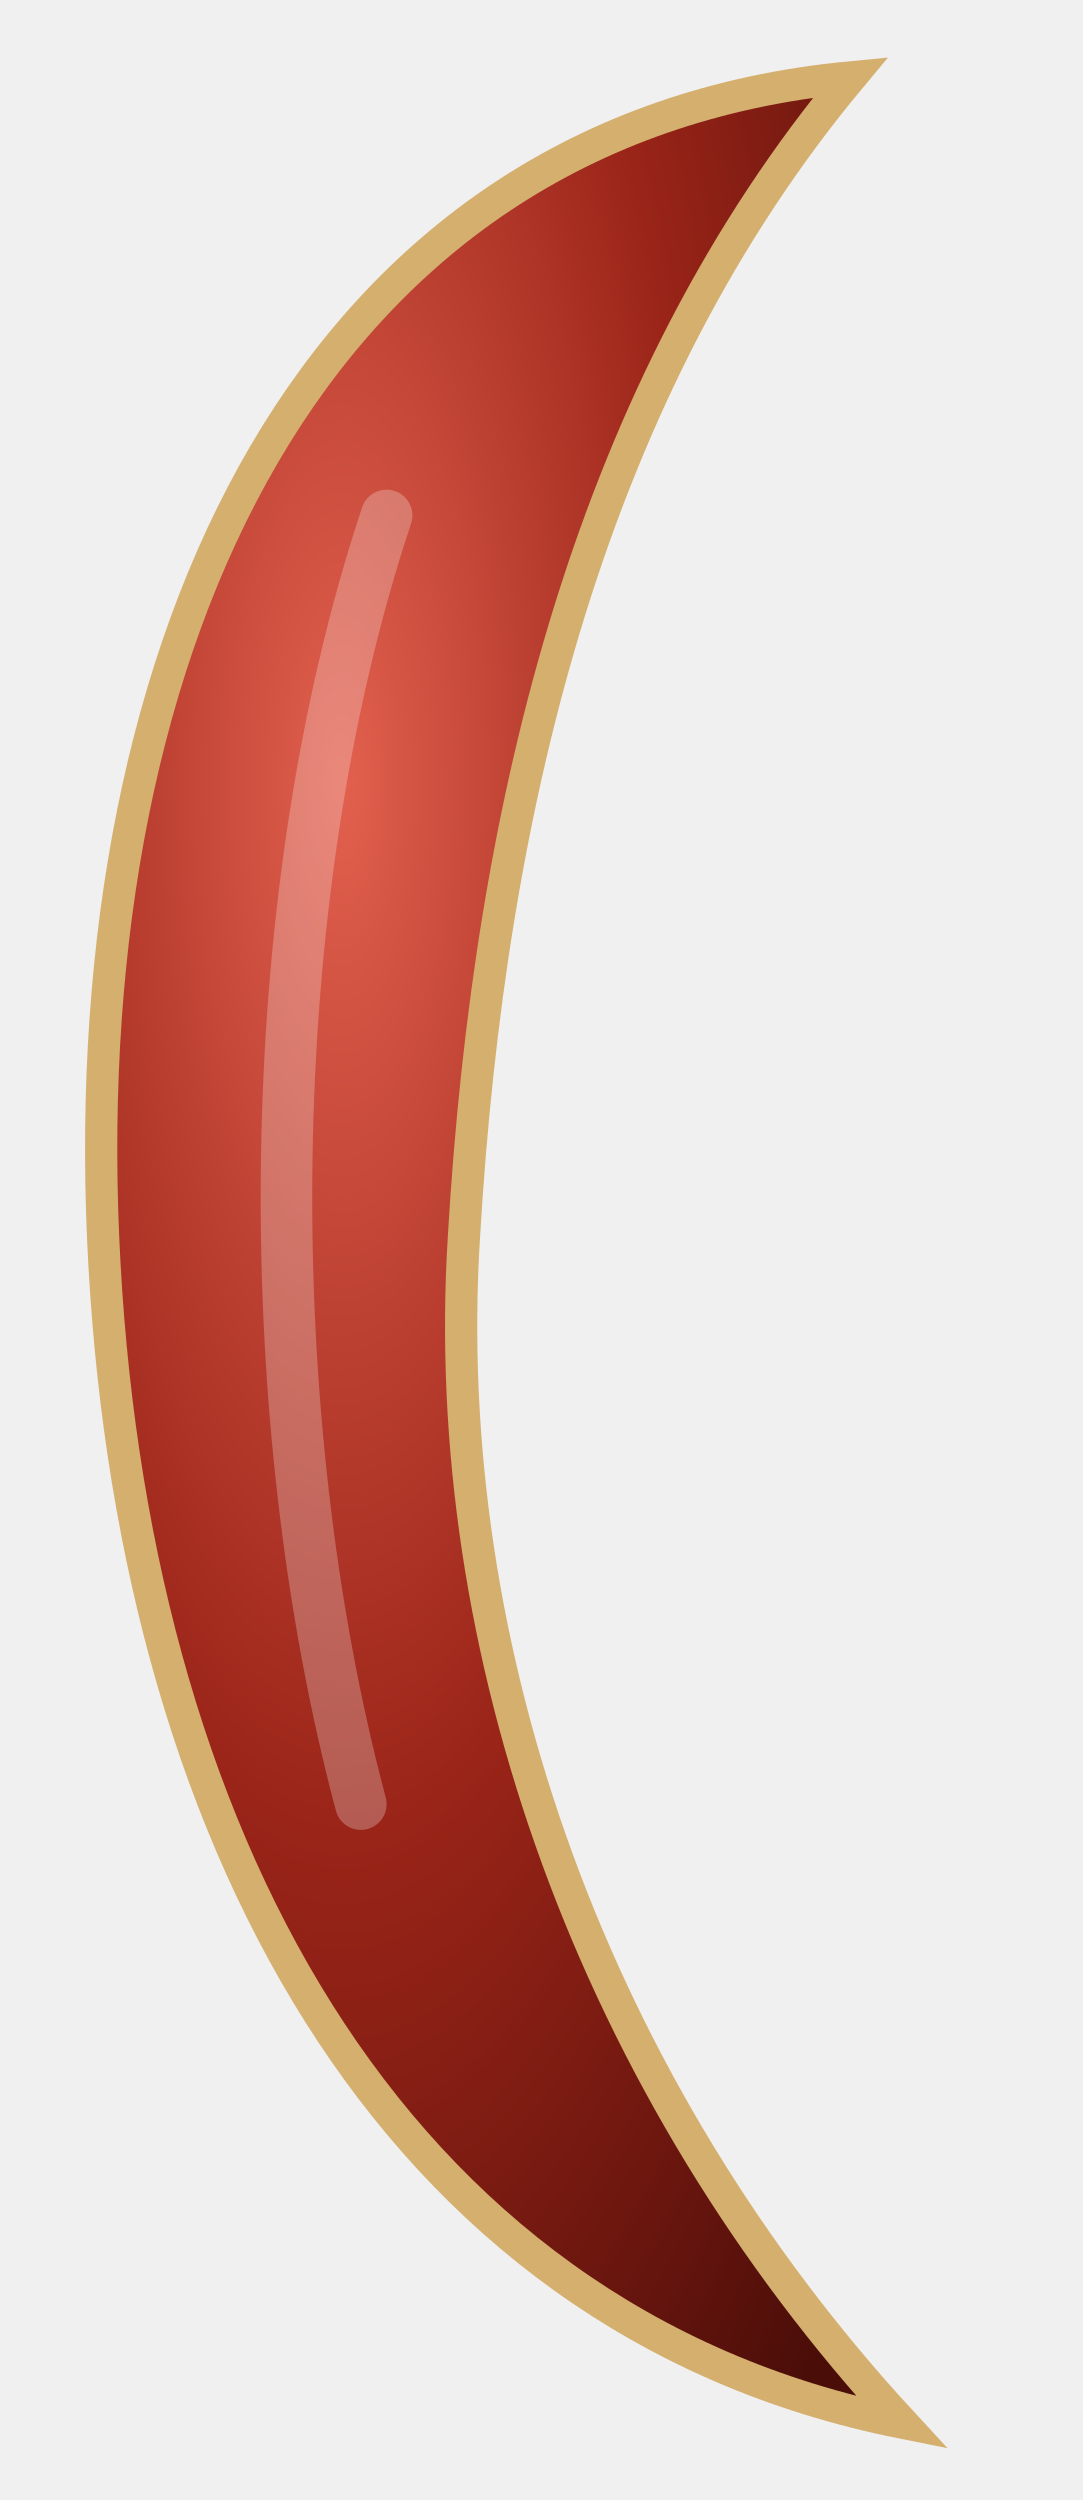
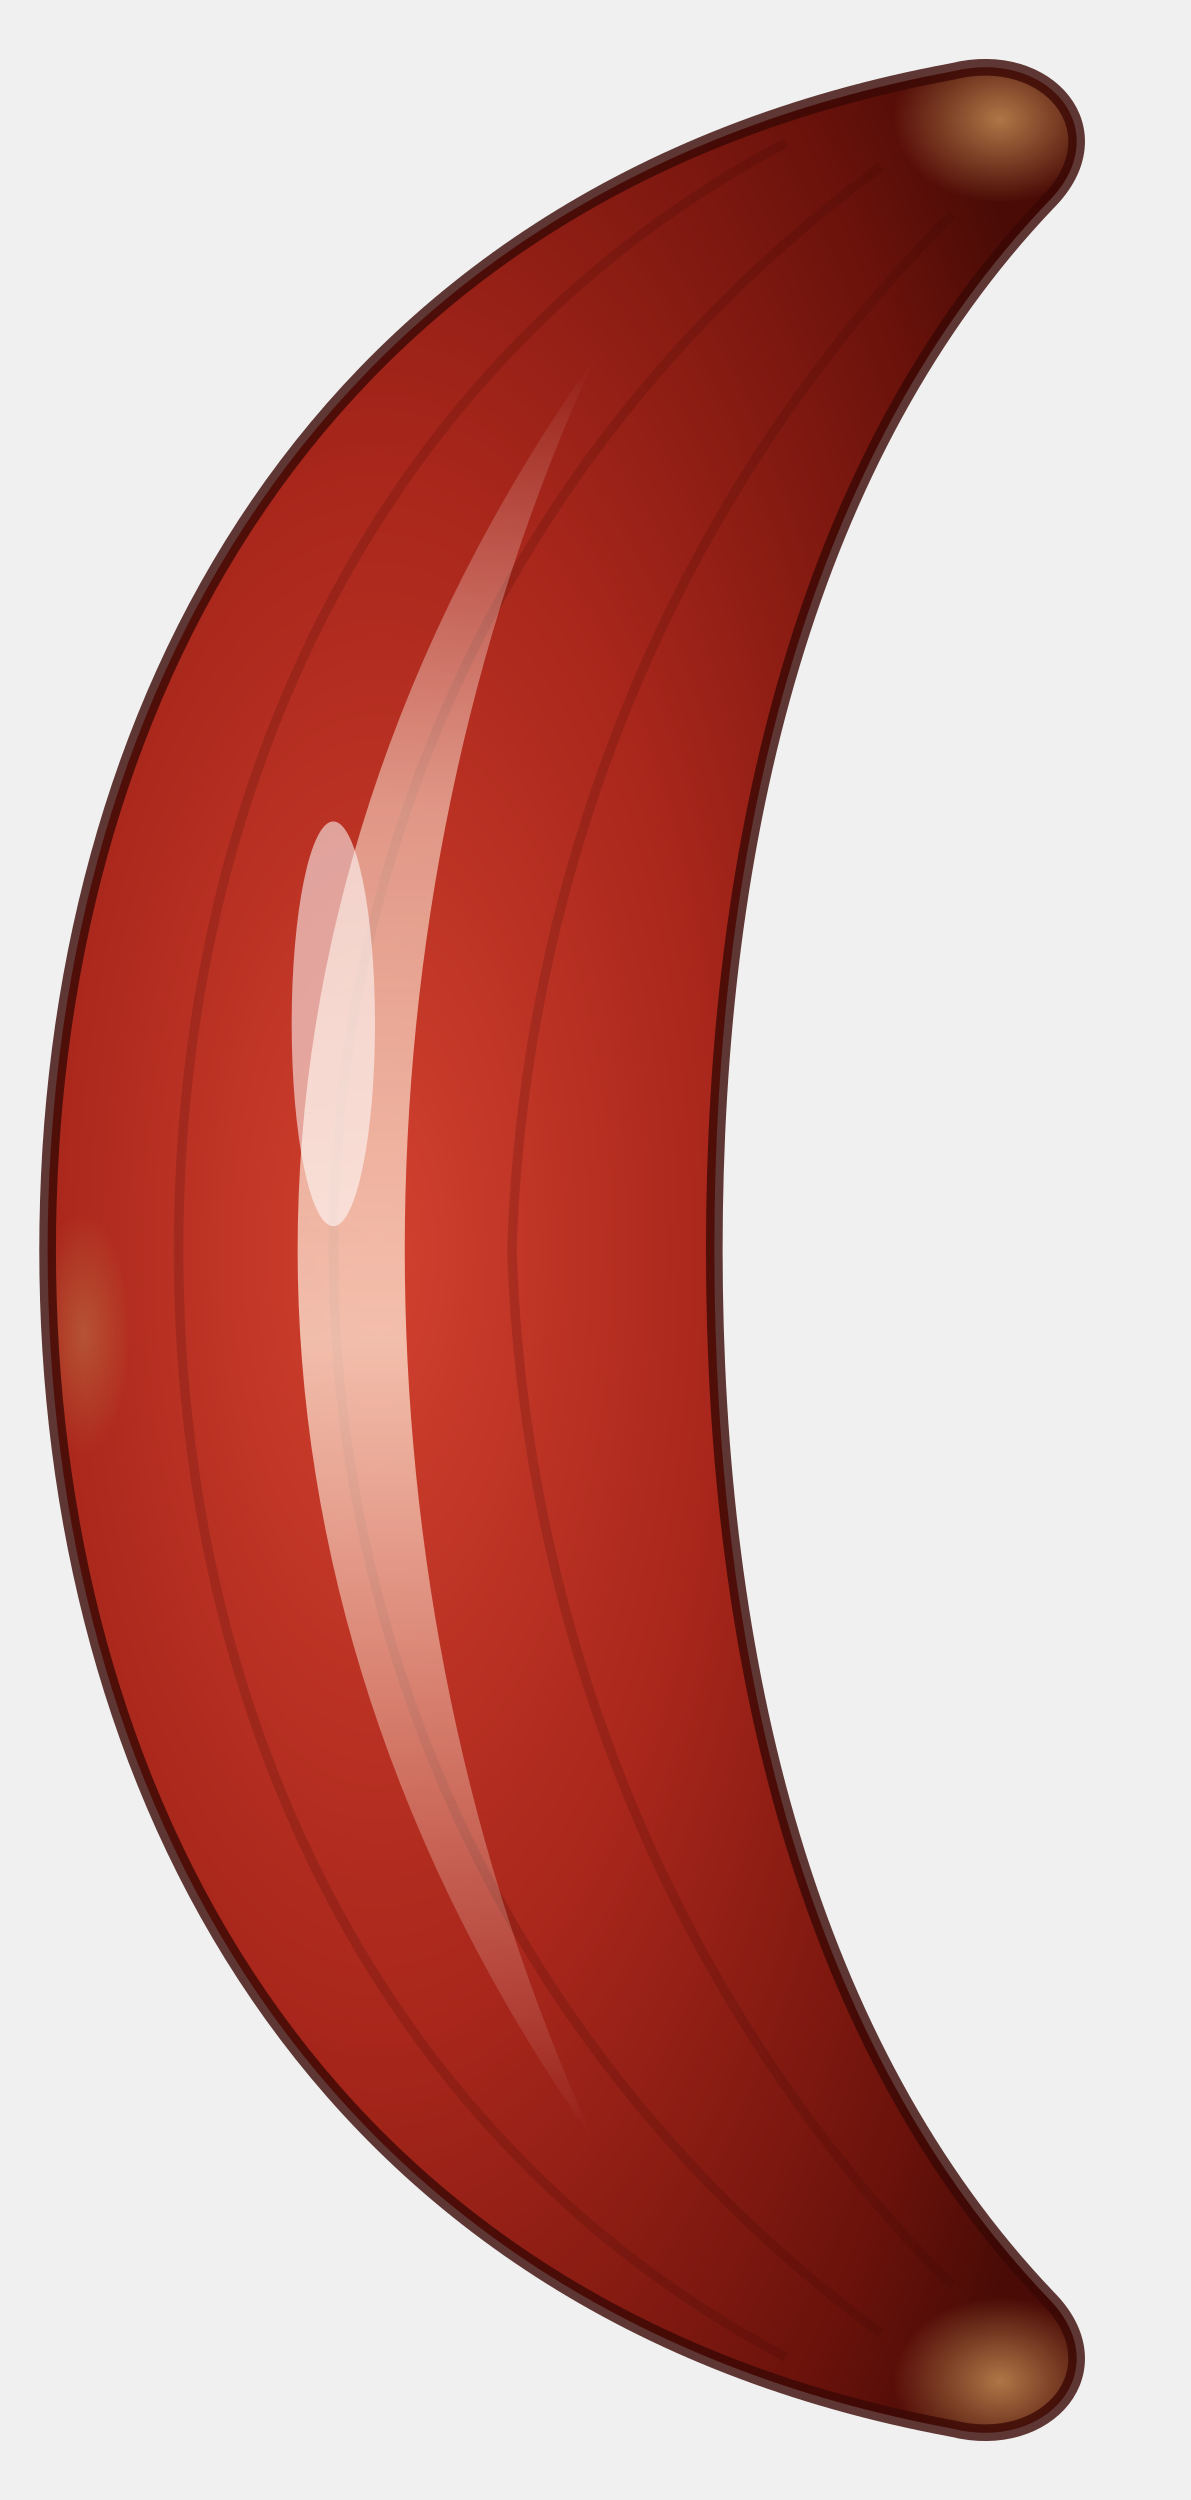
- <svg xmlns="http://www.w3.org/2000/svg" viewBox="0 0 84 194">
+ <svg xmlns="http://www.w3.org/2000/svg" viewBox="0 0 100 210">
  <defs>
-     <radialGradient id="g" cx=".3" cy=".3" r=".9">
-       <stop offset="0" stop-color="#e2604e" />
-       <stop offset=".5" stop-color="#9a2418" />
-       <stop offset="1" stop-color="#4a0d08" />
+     <radialGradient id="body" cx=".32" cy=".5" r=".75">
+       <stop offset="0" stop-color="#d2412f" />
+       <stop offset=".45" stop-color="#a8261b" />
+       <stop offset=".85" stop-color="#6a120b" />
+       <stop offset="1" stop-color="#4a0b06" />
    </radialGradient>
+     <linearGradient id="hi" x1="0" y1="0" x2="0" y2="1">
+       <stop offset="0" stop-color="#fff" stop-opacity="0" />
+       <stop offset=".25" stop-color="#ffe9d6" stop-opacity=".55" />
+       <stop offset=".55" stop-color="#ffe9d6" stop-opacity=".75" />
+       <stop offset=".8" stop-color="#ffe9d6" stop-opacity=".35" />
+       <stop offset="1" stop-color="#fff" stop-opacity="0" />
+     </linearGradient>
+     <radialGradient id="wear" cx=".5" cy=".5" r=".5">
+       <stop offset="0" stop-color="#c08a52" stop-opacity=".85" />
+       <stop offset="1" stop-color="#c08a52" stop-opacity="0" />
+     </radialGradient>
+     <clipPath id="c">
+       <path d="M80 6 C26 16 4 60 4 105 C4 150 26 194 80 204 C88 206 94 199 88 193 C68 172 60 140 60 105 C60 70 68 38 88 17 C94 11 88 4 80 6Z" />
+     </clipPath>
  </defs>
-   <path d="M66 6 C24 10 6 50 8 96 C10 142 30 180 70 188 C46 162 34 128 36 96 C38 62 46 30 66 6Z" fill="url(#g)" stroke="#d4af6e" stroke-width="2.5" />
-   <path d="M30 40 C20 70 20 110 28 140" stroke="#fff" stroke-width="4" fill="none" opacity=".25" stroke-linecap="round" />
+   <path d="M80 6 C26 16 4 60 4 105 C4 150 26 194 80 204 C88 206 94 199 88 193 C68 172 60 140 60 105 C60 70 68 38 88 17 C94 11 88 4 80 6Z" fill="url(#body)" />
+   <g clip-path="url(#c)">
+     <g fill="none" stroke="#3a0804" stroke-opacity=".18" stroke-width=".8">
+       <path d="M66 12 C32 30 15 66 15 105 C15 144 32 180 66 198" />
+       <path d="M74 14 C44 36 28 70 28 105 C28 140 44 174 74 196" />
+       <path d="M80 18 C56 42 44 74 43 105 C44 136 56 168 80 192" />
+     </g>
+     <path d="M60 105 C60 70 68 38 88 17 L100 17 L100 200 L88 193 C68 172 60 140 60 105Z" fill="#2a0603" opacity=".35" />
+     <path d="M50 30 C33 54 25 80 25 105 C25 130 33 156 50 180 C39 156 34 130 34 105 C34 80 39 54 50 30Z" fill="url(#hi)" />
+     <ellipse cx="28" cy="86" rx="3.5" ry="17" fill="#fff" opacity=".55" />
+     <ellipse cx="84" cy="10" rx="9" ry="7" fill="url(#wear)" />
+     <ellipse cx="84" cy="200" rx="9" ry="7" fill="url(#wear)" />
+     <ellipse cx="7" cy="112" rx="4" ry="10" fill="url(#wear)" opacity=".5" />
+   </g>
+   <path d="M80 6 C26 16 4 60 4 105 C4 150 26 194 80 204 C88 206 94 199 88 193 C68 172 60 140 60 105 C60 70 68 38 88 17 C94 11 88 4 80 6Z" fill="none" stroke="#3a0804" stroke-width="1.4" stroke-opacity=".8" />
</svg>
